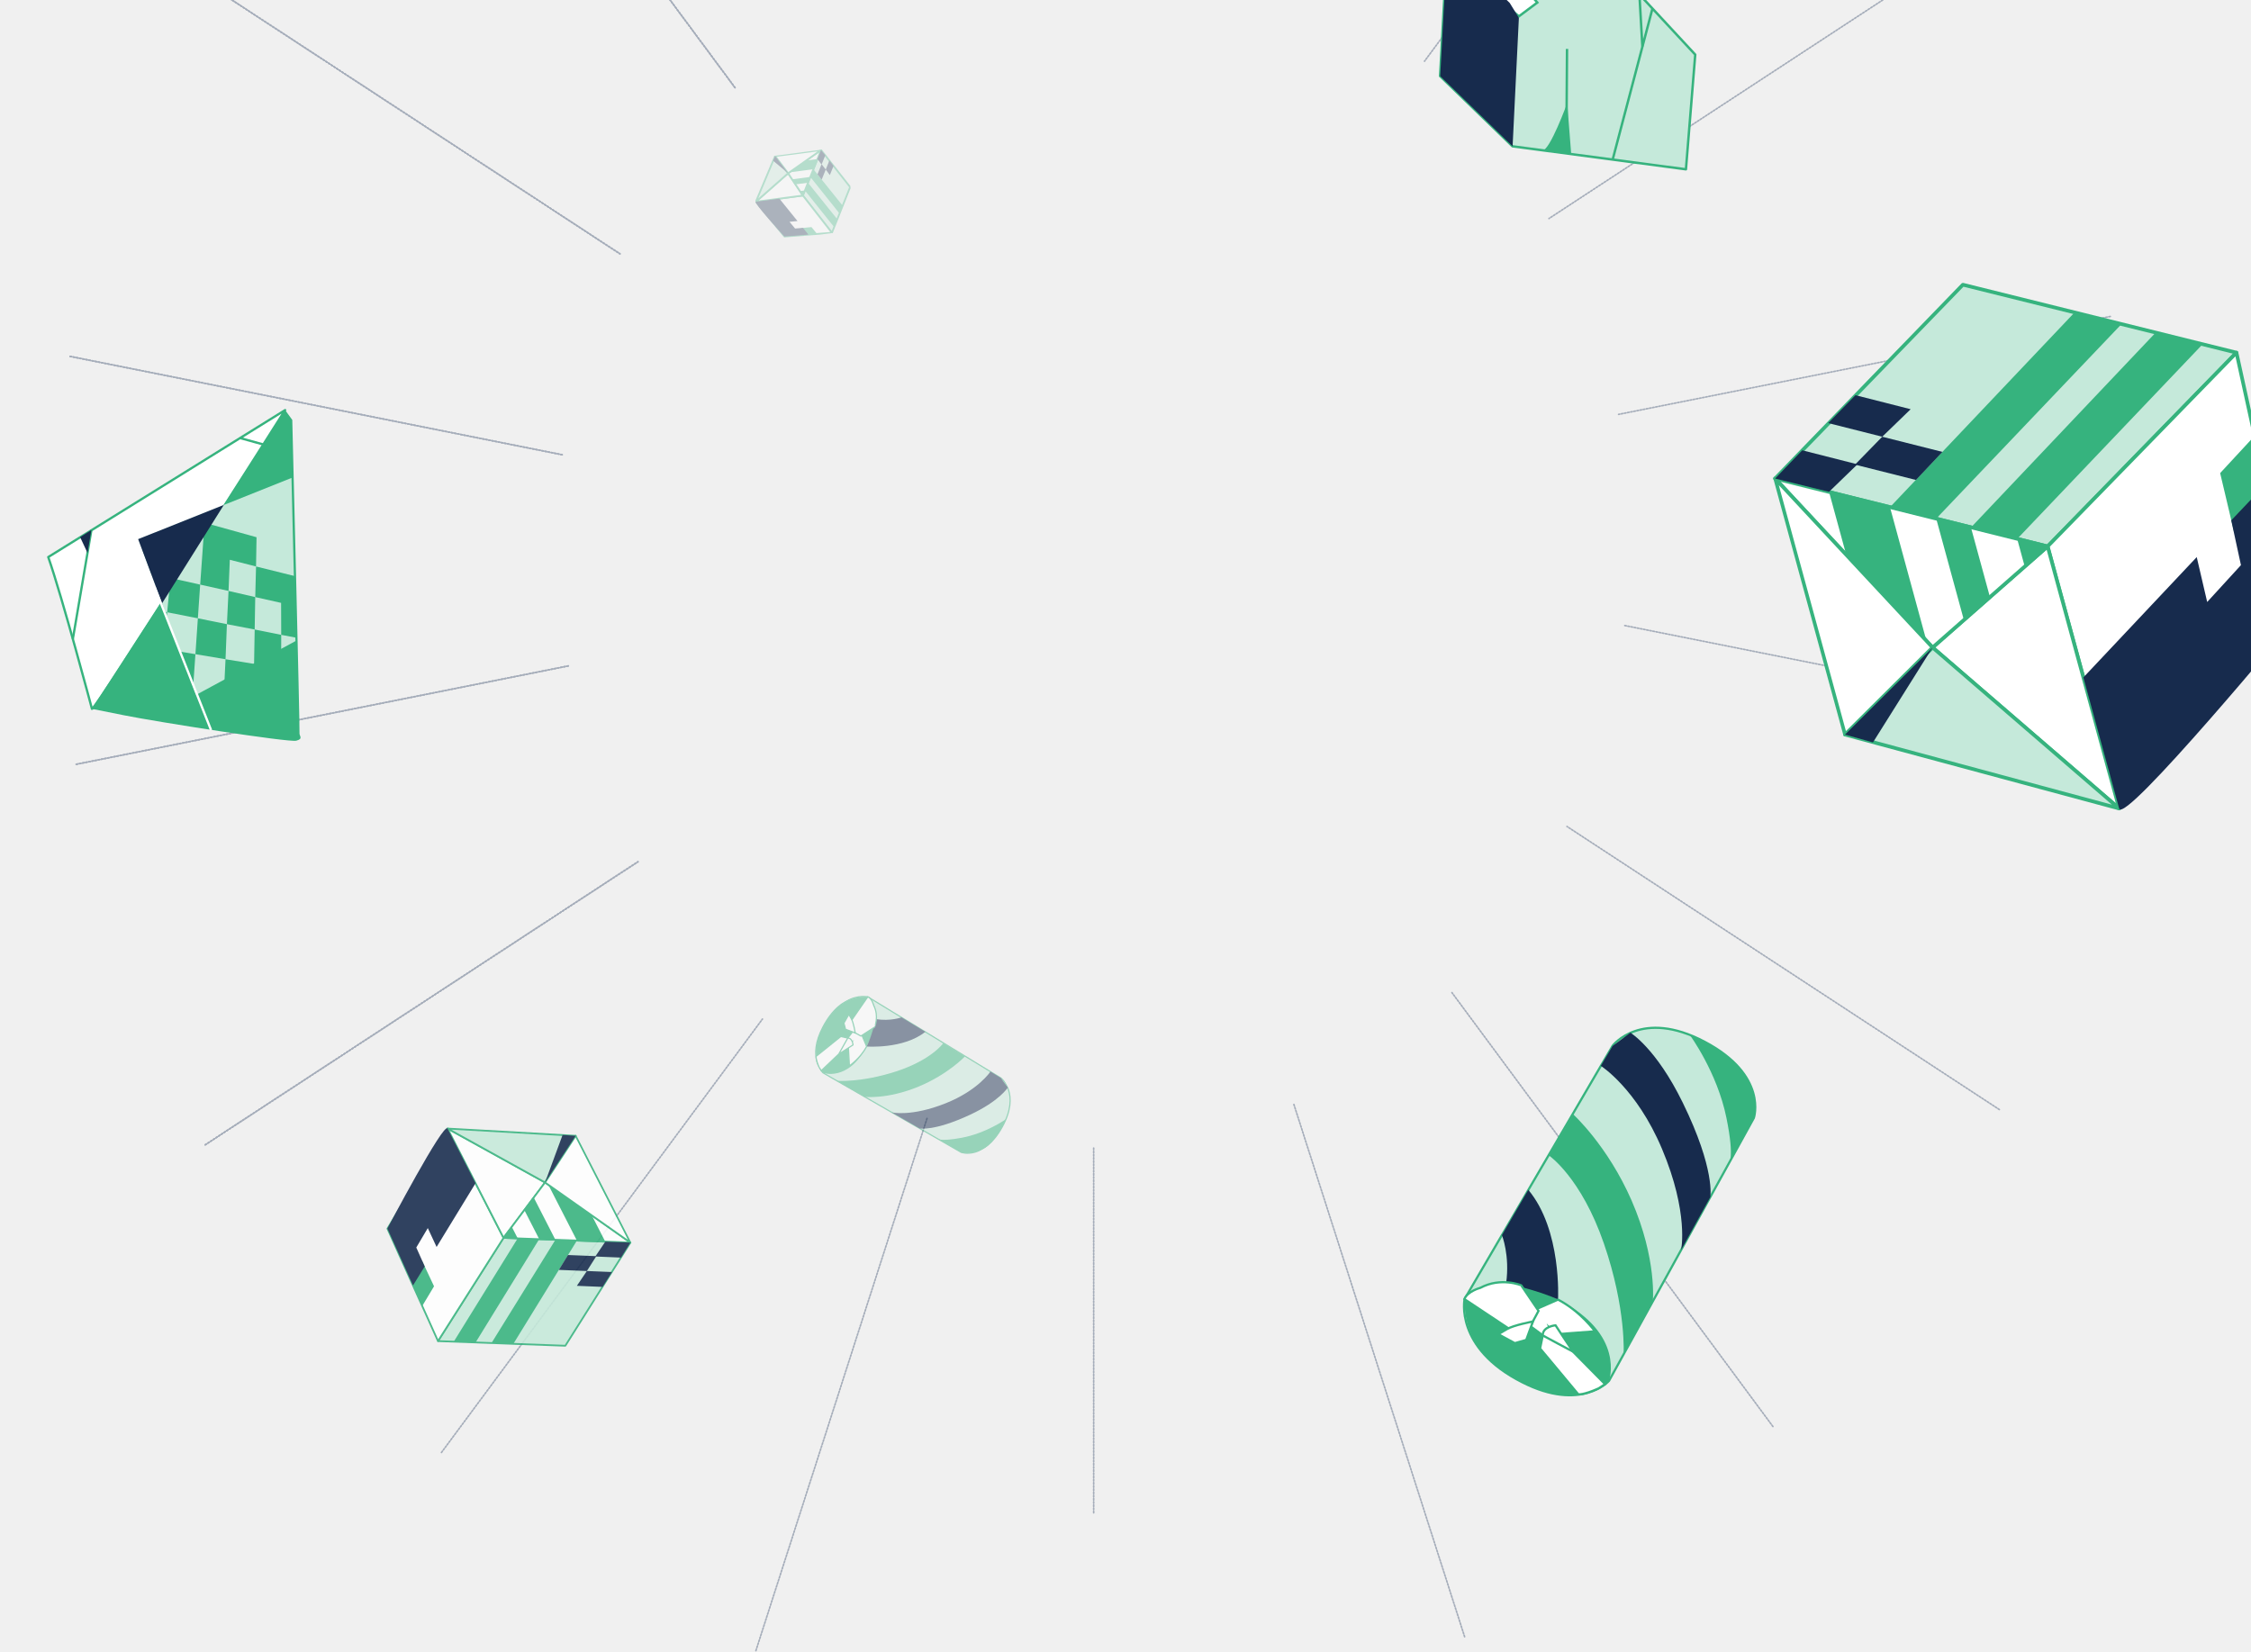
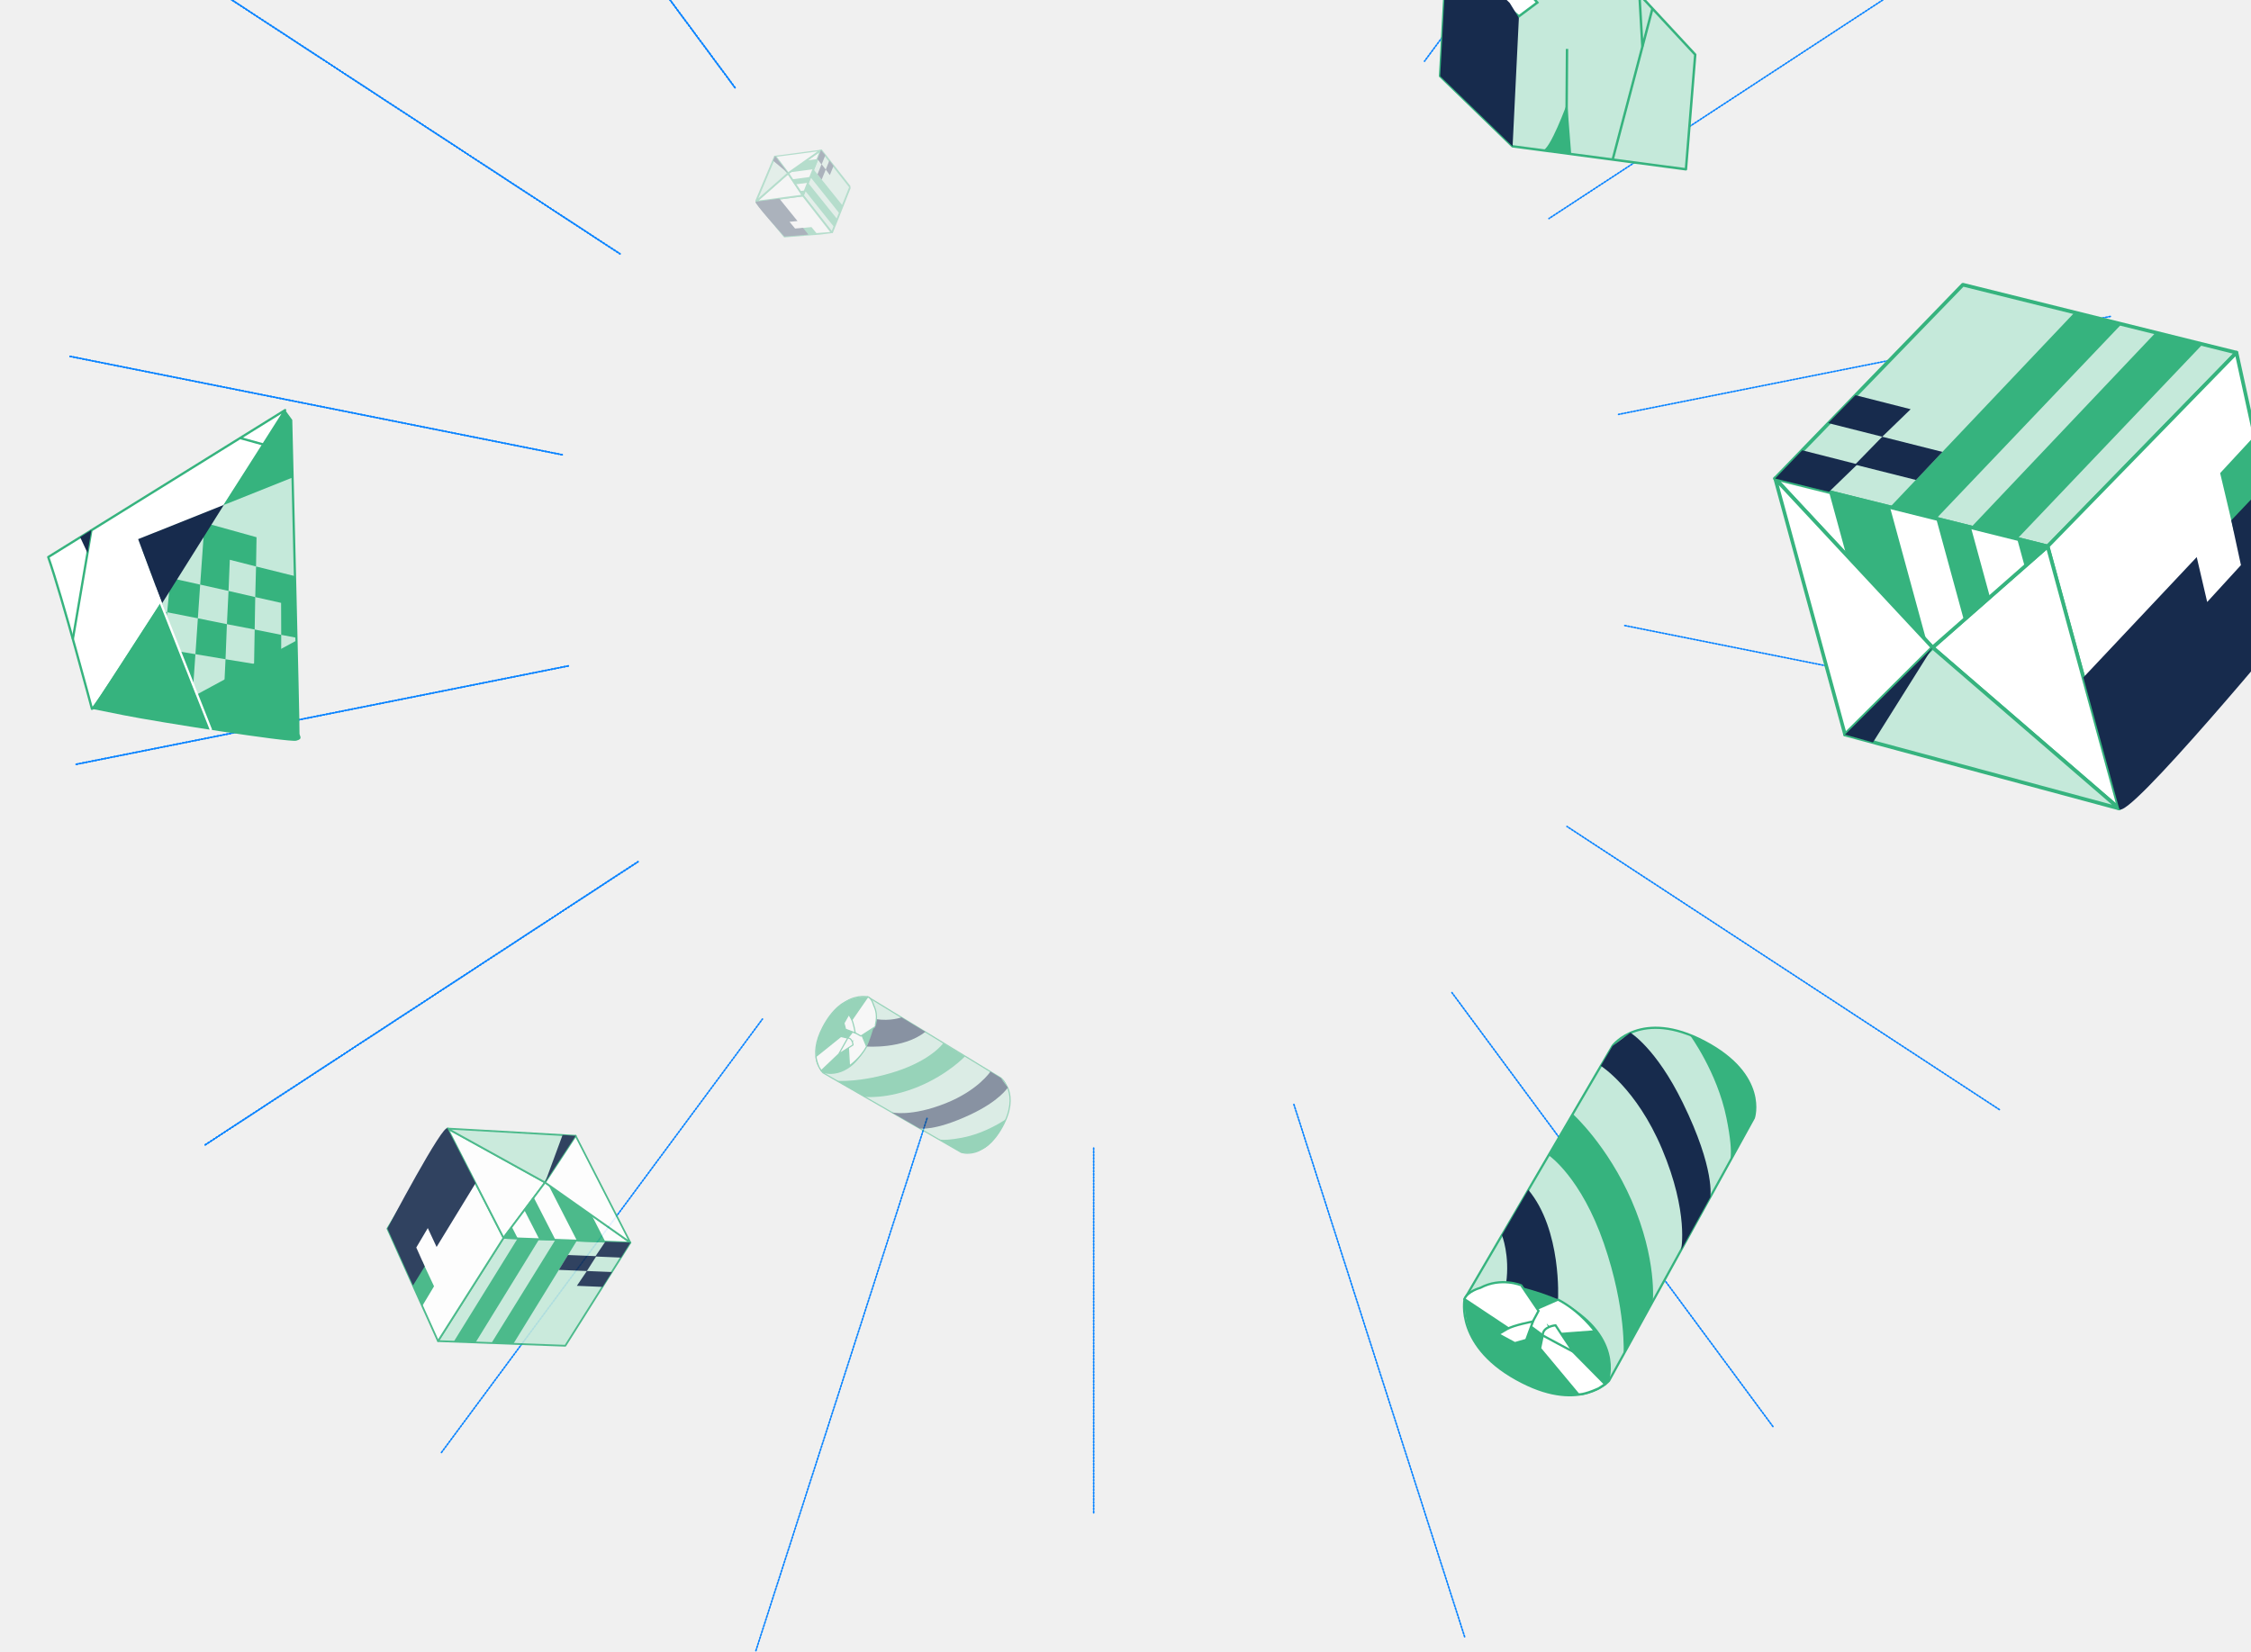
<svg xmlns="http://www.w3.org/2000/svg" width="1413" height="1037" viewBox="0 0 1413 1037" fill="none">
-   <path d="M128.813 718.732L400.472 541.011" stroke="#A5ADBA" stroke-miterlimit="10" stroke-linecap="round" stroke-dasharray="1 1" />
-   <path d="M47.855 479.828L356.78 418.062" stroke="#A5ADBA" stroke-miterlimit="10" stroke-linecap="round" stroke-dasharray="1 1" />
-   <path d="M44 223.734L352.925 285.5" stroke="#A5ADBA" stroke-miterlimit="10" stroke-linecap="round" stroke-dasharray="1 1" />
-   <path d="M117.503 -18.375L389.163 159.347" stroke="#A5ADBA" stroke-miterlimit="10" stroke-linecap="round" stroke-dasharray="1 1" />
-   <path d="M259.63 -217.365L461.383 55.044" stroke="#A5ADBA" stroke-miterlimit="10" stroke-linecap="round" stroke-dasharray="1 1" />
-   <path d="M1095.68 -233.681L894.188 38.437" stroke="#A5ADBA" stroke-miterlimit="10" stroke-linecap="round" stroke-dasharray="1 1" />
-   <path d="M1243.72 -40.518L972.318 137.204" stroke="#A5ADBA" stroke-miterlimit="10" stroke-linecap="round" stroke-dasharray="1 1" />
-   <path d="M1324.68 198.679L1016.01 260.153" stroke="#A5ADBA" stroke-miterlimit="10" stroke-linecap="round" stroke-dasharray="1 1" />
-   <path d="M1328.79 454.48L1019.87 392.715" stroke="#A5ADBA" stroke-miterlimit="10" stroke-linecap="round" stroke-dasharray="1 1" />
-   <path d="M1255.03 696.59L983.627 518.868" stroke="#A5ADBA" stroke-miterlimit="10" stroke-linecap="round" stroke-dasharray="1 1" />
-   <path d="M1112.9 895.579L911.409 623.17" stroke="#A5ADBA" stroke-miterlimit="10" stroke-linecap="round" stroke-dasharray="1 1" />
-   <path d="M919.374 1027.56L812.201 693.385" stroke="#A5ADBA" stroke-miterlimit="10" stroke-linecap="round" stroke-dasharray="1 1" />
-   <path d="M686.524 949.771L686.524 720.771" stroke="#A5ADBA" stroke-miterlimit="10" stroke-linecap="round" stroke-dasharray="1 1" />
-   <path d="M474.491 1036.3L581.921 702.125" stroke="#A5ADBA" stroke-miterlimit="10" stroke-linecap="round" stroke-dasharray="1 1" />
-   <path d="M277.107 911.895L478.602 639.777" stroke="#A5ADBA" stroke-miterlimit="10" stroke-linecap="round" stroke-dasharray="1 1" />
-   <path d="M128.813 718.732L400.472 541.011" stroke="#A5ADBA" stroke-miterlimit="10" stroke-linecap="round" stroke-dasharray="1 1" />
-   <path d="M47.855 479.828L356.78 418.062" stroke="#A5ADBA" stroke-miterlimit="10" stroke-linecap="round" stroke-dasharray="1 1" />
-   <path d="M44 223.734L352.925 285.5" stroke="#A5ADBA" stroke-miterlimit="10" stroke-linecap="round" stroke-dasharray="1 1" />
-   <path d="M117.503 -18.375L389.163 159.347" stroke="#A5ADBA" stroke-miterlimit="10" stroke-linecap="round" stroke-dasharray="1 1" />
-   <path d="M259.63 -217.365L461.383 55.044" stroke="#A5ADBA" stroke-miterlimit="10" stroke-linecap="round" stroke-dasharray="1 1" />
+   <path d="M128.813 718.732L400.472 541.011" stroke="#0a84ff" stroke-miterlimit="10" stroke-linecap="round" stroke-dasharray="1 1" />
+   <path d="M47.855 479.828L356.78 418.062" stroke="#0a84ff" stroke-miterlimit="10" stroke-linecap="round" stroke-dasharray="1 1" />
+   <path d="M44 223.734L352.925 285.5" stroke="#0a84ff" stroke-miterlimit="10" stroke-linecap="round" stroke-dasharray="1 1" />
+   <path d="M117.503 -18.375L389.163 159.347" stroke="#0a84ff" stroke-miterlimit="10" stroke-linecap="round" stroke-dasharray="1 1" />
+   <path d="M259.63 -217.365L461.383 55.044" stroke="#0a84ff" stroke-miterlimit="10" stroke-linecap="round" stroke-dasharray="1 1" />
+   <path d="M1095.68 -233.681L894.188 38.437" stroke="#0a84ff" stroke-miterlimit="10" stroke-linecap="round" stroke-dasharray="1 1" />
+   <path d="M1243.72 -40.518L972.318 137.204" stroke="#0a84ff" stroke-miterlimit="10" stroke-linecap="round" stroke-dasharray="1 1" />
+   <path d="M1324.68 198.679L1016.01 260.153" stroke="#0a84ff" stroke-miterlimit="10" stroke-linecap="round" stroke-dasharray="1 1" />
+   <path d="M1328.79 454.48L1019.87 392.715" stroke="#0a84ff" stroke-miterlimit="10" stroke-linecap="round" stroke-dasharray="1 1" />
+   <path d="M1255.03 696.59L983.627 518.868" stroke="#0a84ff" stroke-miterlimit="10" stroke-linecap="round" stroke-dasharray="1 1" />
+   <path d="M1112.9 895.579L911.409 623.17" stroke="#0a84ff" stroke-miterlimit="10" stroke-linecap="round" stroke-dasharray="1 1" />
+   <path d="M919.374 1027.56L812.201 693.385" stroke="#0a84ff" stroke-miterlimit="10" stroke-linecap="round" stroke-dasharray="1 1" />
+   <path d="M686.524 949.771L686.524 720.771" stroke="#0a84ff" stroke-miterlimit="10" stroke-linecap="round" stroke-dasharray="1 1" />
+   <path d="M474.491 1036.3L581.921 702.125" stroke="#0a84ff" stroke-miterlimit="10" stroke-linecap="round" stroke-dasharray="1 1" />
+   <path d="M277.107 911.895L478.602 639.777" stroke="#0a84ff" stroke-miterlimit="10" stroke-linecap="round" stroke-dasharray="1 1" />
+   <path d="M128.813 718.732L400.472 541.011" stroke="#0a84ff" stroke-miterlimit="10" stroke-linecap="round" stroke-dasharray="1 1" />
+   <path d="M47.855 479.828L356.78 418.062" stroke="#0a84ff" stroke-miterlimit="10" stroke-linecap="round" stroke-dasharray="1 1" />
+   <path d="M44 223.734L352.925 285.5" stroke="#0a84ff" stroke-miterlimit="10" stroke-linecap="round" stroke-dasharray="1 1" />
+   <path d="M117.503 -18.375L389.163 159.347" stroke="#0a84ff" stroke-miterlimit="10" stroke-linecap="round" stroke-dasharray="1 1" />
+   <path d="M259.63 -217.365L461.383 55.044" stroke="#0a84ff" stroke-miterlimit="10" stroke-linecap="round" stroke-dasharray="1 1" />
  <g clip-path="url(#clip0_34_2069)">
    <path d="M1114.27 300.424L1232.14 178.735L1403.88 221.388L1285.33 343.039L1114.27 300.424Z" fill="#C5E9DA" stroke="#36B37E" stroke-width="2.291" stroke-miterlimit="10" stroke-linejoin="round" />
    <path d="M1285.33 343.039L1403.88 221.388L1440.51 388.633L1330.23 507.573L1285.33 343.039Z" fill="white" stroke="#36B37E" stroke-width="2.291" stroke-miterlimit="10" stroke-linejoin="round" />
    <path d="M1285.33 343.038L1213.12 406.489L1330.23 507.572L1285.33 343.038Z" fill="white" stroke="#36B37E" stroke-width="2.291" stroke-miterlimit="10" stroke-linejoin="round" />
    <path d="M1213.12 406.49L1114.27 300.424L1285.33 343.039L1213.12 406.49Z" fill="white" stroke="#36B37E" stroke-width="2.291" stroke-miterlimit="10" stroke-linejoin="round" />
    <path d="M1330.23 507.573L1158.14 461.18L1213.12 406.49L1330.23 507.573Z" fill="#C5E9DA" stroke="#36B37E" stroke-width="2.291" stroke-miterlimit="10" stroke-linejoin="round" />
    <path d="M1114.27 300.424L1158.14 461.18L1213.12 406.49L1114.27 300.424Z" fill="white" stroke="#36B37E" stroke-width="2.291" stroke-miterlimit="10" stroke-linejoin="round" />
    <path d="M1249.12 374.792L1270.98 355.747L1249.12 374.792Z" fill="#644DF2" />
    <path d="M1266.23 338.329L1270.98 355.748L1285.33 343.039L1266.23 338.329Z" fill="#36B37E" />
    <path d="M1266.23 338.329L1382.61 216.145L1353.11 208.861L1237.21 331.141L1266.23 338.329Z" fill="#36B37E" />
    <path d="M1215.4 325.592L1331.78 203.408L1302.28 196.124L1186.38 318.404L1215.4 325.592Z" fill="#36B37E" />
    <path d="M1215.4 325.592L1233.04 390.23L1249.12 374.792L1237.21 331.14L1215.4 325.592Z" fill="#36B37E" />
    <path d="M1186.38 318.404L1209.28 402.35L1158.89 348.23L1148.12 308.775L1186.38 318.404Z" fill="#36B37E" />
    <path d="M1148.12 308.775L1165.96 291.506L1131.31 282.697L1114.27 300.424L1148.12 308.775Z" fill="#172B4D" />
    <path d="M1202.69 301.326L1219.3 283.713L1181.52 274.179L1164.43 291.697L1202.69 301.326Z" fill="#172B4D" />
    <path d="M1181.52 274.179L1199.36 256.909L1164.71 248.1L1147.62 265.618L1181.52 274.179Z" fill="#172B4D" />
    <path d="M1208.52 411.127L1213.12 406.49L1175.71 466.081L1158.14 461.18L1208.52 411.127Z" fill="#172B4D" />
    <path d="M1415.4 273.492L1393.63 297.021L1402.45 334.301L1423.65 311.154L1415.4 273.492Z" fill="#36B37E" />
    <path d="M1400.6 326.688L1406.69 354.791L1385.5 377.938L1378.93 349.739L1307.78 425.305C1307.78 425.305 1327.25 496.659 1330.23 507.572C1333.2 518.485 1440.56 388.842 1440.56 388.842L1421.97 304.171L1400.6 326.688Z" fill="#172B4D" />
  </g>
  <g opacity="0.88">
    <g clip-path="url(#clip1_34_2069)">
      <path d="M395.707 780.102L354.867 844.873L274.941 841.953L316.087 777.135L395.707 780.102Z" fill="#C5E9DA" stroke="#36B37E" stroke-width="1.113" stroke-miterlimit="10" stroke-linejoin="round" />
      <path d="M316.088 777.134L274.941 841.953L243.213 771.376L280.949 708.525L316.088 777.134Z" fill="white" stroke="#36B37E" stroke-width="1.113" stroke-miterlimit="10" stroke-linejoin="round" />
      <path d="M316.088 777.134L342.135 742.364L280.949 708.525L316.088 777.134Z" fill="white" stroke="#36B37E" stroke-width="1.113" stroke-miterlimit="10" stroke-linejoin="round" />
      <path d="M342.135 742.364L395.707 780.102L316.088 777.134L342.135 742.364Z" fill="white" stroke="#36B37E" stroke-width="1.113" stroke-miterlimit="10" stroke-linejoin="round" />
      <path d="M280.949 708.525L361.375 713.068L342.135 742.364L280.949 708.525Z" fill="#C5E9DA" stroke="#36B37E" stroke-width="1.113" stroke-miterlimit="10" stroke-linejoin="round" />
      <path d="M395.707 780.102L361.375 713.068L342.135 742.364L395.707 780.102Z" fill="white" stroke="#36B37E" stroke-width="1.113" stroke-miterlimit="10" stroke-linejoin="round" />
      <path d="M329.155 759.727L321.253 770.181L329.155 759.727Z" fill="#644DF2" />
      <path d="M324.973 777.444L321.253 770.181L316.088 777.135L324.973 777.444Z" fill="#36B37E" />
      <path d="M324.973 777.444L284.838 842.296L298.562 842.779L338.478 777.929L324.973 777.444Z" fill="#36B37E" />
      <path d="M348.639 778.359L308.504 843.211L322.228 843.694L362.144 778.844L348.639 778.359Z" fill="#36B37E" />
      <path d="M348.64 778.358L334.835 751.405L329.155 759.727L338.478 777.929L348.64 778.358Z" fill="#36B37E" />
      <path d="M362.144 778.844L344.216 743.839L371.533 763.099L379.959 779.551L362.144 778.844Z" fill="#36B37E" />
      <path d="M379.96 779.551L373.673 788.846L389.818 789.525L395.707 780.102L379.96 779.551Z" fill="#172B4D" />
      <path d="M356.515 787.912L350.801 797.246L368.397 797.955L374.331 788.619L356.515 787.912Z" fill="#172B4D" />
      <path d="M368.397 797.955L362.111 807.25L378.256 807.93L384.189 798.594L368.397 797.955Z" fill="#172B4D" />
      <path d="M343.738 739.886L342.135 742.364L353.147 712.532L361.375 713.068L343.738 739.886Z" fill="#172B4D" />
      <path d="M265.011 819.975L272.454 807.547L265.09 791.876L257.865 804.082L265.011 819.975Z" fill="#36B37E" />
      <path d="M266.616 795.07L261.312 783.205L268.538 770.999L274.061 782.862L298.518 742.83C298.518 742.83 283.28 713.076 280.949 708.525C278.618 703.975 243.168 771.288 243.168 771.288L259.256 807.014L266.616 795.07Z" fill="#172B4D" />
    </g>
  </g>
  <g opacity="0.32">
    <g clip-path="url(#clip2_34_2069)">
      <path d="M515.39 94.19L533.644 117.444L522.213 146.129L503.981 122.757L515.39 94.19Z" fill="#C5E9DA" stroke="#36B37E" stroke-width="1.113" stroke-miterlimit="10" stroke-linejoin="round" />
      <path d="M503.981 122.757L522.213 146.128L492.432 148.509L474.474 126.633L503.981 122.757Z" fill="white" stroke="#36B37E" stroke-width="1.113" stroke-miterlimit="10" stroke-linejoin="round" />
      <path d="M503.981 122.756L494.717 108.774L474.474 126.632L503.981 122.756Z" fill="white" stroke="#36B37E" stroke-width="1.113" stroke-miterlimit="10" stroke-linejoin="round" />
      <path d="M494.717 108.774L515.39 94.189L503.981 122.757L494.717 108.774Z" fill="white" stroke="#36B37E" stroke-width="1.113" stroke-miterlimit="10" stroke-linejoin="round" />
      <path d="M474.474 126.633L486.56 97.977L494.717 108.774L474.474 126.633Z" fill="#C5E9DA" stroke="#36B37E" stroke-width="1.113" stroke-miterlimit="10" stroke-linejoin="round" />
      <path d="M515.39 94.189L486.56 97.977L494.717 108.774L515.39 94.189Z" fill="white" stroke="#36B37E" stroke-width="1.113" stroke-miterlimit="10" stroke-linejoin="round" />
      <path d="M499.346 115.747L502.123 119.976L499.346 115.747Z" fill="#644DF2" />
      <path d="M505.247 119.565L502.123 119.976L503.981 122.756L505.247 119.565Z" fill="#36B37E" />
      <path d="M505.246 119.566L523.622 142.574L525.578 137.646L507.175 114.718L505.246 119.566Z" fill="#36B37E" />
      <path d="M508.649 111.078L527.024 134.087L528.98 129.159L510.578 106.231L508.649 111.078Z" fill="#36B37E" />
      <path d="M508.649 111.078L497.057 112.601L499.346 115.746L507.175 114.718L508.649 111.078Z" fill="#36B37E" />
      <path d="M510.577 106.23L495.523 108.208L506.07 100.773L513.146 99.844L510.577 106.23Z" fill="#36B37E" />
      <path d="M513.146 99.844L515.711 103.336L518.052 97.553L515.39 94.189L513.146 99.844Z" fill="#172B4D" />
      <path d="M513.145 109.455L515.798 112.743L518.338 106.437L515.714 103.068L513.145 109.455Z" fill="#172B4D" />
      <path d="M518.339 106.437L520.903 109.928L523.245 104.146L520.62 100.777L518.339 106.437Z" fill="#172B4D" />
      <path d="M494.024 107.869L494.717 108.774L485.298 100.899L486.56 97.977L494.024 107.869Z" fill="#172B4D" />
      <path d="M512.932 146.887L509.379 142.568L502.725 143.213L506.226 147.424L512.932 146.887Z" fill="#36B37E" />
      <path d="M504.085 143.073L499.082 143.462L495.581 139.251L500.611 138.781L489.228 124.694C489.228 124.694 476.431 126.375 474.474 126.632C472.517 126.89 492.395 148.514 492.395 148.514L507.473 147.299L504.085 143.073Z" fill="#172B4D" />
    </g>
  </g>
  <g clip-path="url(#clip3_34_2069)">
    <path d="M30.292 349.725L178.988 257.453C178.988 257.453 59.73 445.868 57.731 445.056C57.731 445.056 39.187 375.239 30.292 349.725Z" fill="white" stroke="#36B37E" stroke-width="1.439" stroke-miterlimit="10" stroke-linejoin="round" />
    <path d="M178.988 257.453L183.471 263.623C183.471 263.623 188.303 458.183 187.999 460.079C187.695 461.975 190.678 463.808 185.995 465.012C181.312 466.216 98.385 453.184 77.991 449.093C57.731 445.056 57.731 445.056 57.731 445.056L178.988 257.453Z" fill="#36B37E" />
    <path d="M86.736 338.485L123.14 436.215L185.45 402.506L182.954 300.068L86.736 338.485Z" fill="#C5E9DA" />
    <mask id="mask0_34_2069" style="mask-type:alpha" maskUnits="userSpaceOnUse" x="87" y="300" width="99" height="137">
      <path d="M87.216 339.19L123.62 436.92L185.93 403.211L183.434 300.773L87.216 339.19Z" fill="#C5E9DA" />
    </mask>
    <g mask="url(#mask0_34_2069)">
      <path d="M176.527 398.561L159.871 395.211L159.487 416.8L141.573 413.871L140.431 437.327L159.017 439.752L176.694 442.118L193.463 444.426L192.779 422.404L176.494 419.671L176.527 398.561Z" fill="#36B37E" />
      <path d="M142.439 391.858L159.871 395.212L160.221 374.852L143.46 370.994L142.439 391.858Z" fill="#36B37E" />
      <path d="M124.208 388.179L122.671 410.697L141.573 413.872L142.44 391.858L124.208 388.179Z" fill="#36B37E" />
      <path d="M124.208 388.179L125.658 367.023L107.002 362.861L104.935 384.387L124.208 388.179Z" fill="#36B37E" />
      <path d="M104.935 384.388L84.809 380.405L81.796 403.878L78.588 428.979L100.378 431.928L120.992 434.711L122.671 410.698L102.727 407.41L104.935 384.388Z" fill="#36B37E" />
      <path d="M222.013 407.411L220.672 388.538L206.607 385.309L191.821 381.943L191.334 363.262L176.39 359.52L160.725 355.642L160.221 374.852L176.448 378.493L176.527 398.562L192.384 401.586L192.779 422.405L208.344 425L207.465 404.607L222.013 407.411Z" fill="#36B37E" />
      <path d="M204.982 349.546L190.867 345.676L191.334 363.261L205.824 366.974L204.982 349.546Z" fill="#36B37E" />
      <path d="M144.26 351.437L160.725 355.641L161.037 337.285L145.135 332.844L128.378 328.211L127.074 347.096L125.658 367.023L143.46 370.993L144.26 351.437Z" fill="#36B37E" />
      <path d="M109.035 342.563L90.195 337.705L87.546 358.374L107.002 362.861L109.035 342.563Z" fill="#36B37E" />
      <path d="M66.915 353.72L63.374 376.201L84.809 380.405L87.546 358.374L66.915 353.72Z" fill="#36B37E" />
    </g>
    <path d="M86.736 338.485L140.509 316.996L101.751 378.755L86.736 338.485Z" fill="#172B4D" />
    <path d="M57.373 332.769L45.728 401.194" stroke="#36B37E" stroke-width="1.439" stroke-miterlimit="10" stroke-linejoin="round" />
    <path d="M54.944 347.159L50.294 337.194L57.373 332.769L54.944 347.159Z" fill="#172B4D" />
    <path d="M150.728 275.018L165.11 278.997" stroke="#36B37E" stroke-width="1.439" stroke-miterlimit="10" stroke-linejoin="round" />
    <path d="M97.022 368.603L132.48 458.338" stroke="white" stroke-width="1.439" stroke-miterlimit="10" stroke-linejoin="round" />
  </g>
  <g clip-path="url(#clip4_34_2069)">
    <path d="M1058.3 106.296L949.432 91.854L903.976 47.756L910.009 -63.621L924.795 -84.928L957.777 -80.316L1064.14 34.294L1058.3 106.296Z" fill="#C5E9DA" stroke="#36B37E" stroke-width="1.517" stroke-miterlimit="10" stroke-linejoin="round" />
    <path d="M986.28 96.748L983.764 64.727C983.764 64.727 972.766 94.939 968.192 94.349C963.492 93.673 986.28 96.748 986.28 96.748Z" fill="#36B37E" />
    <path d="M1012.3 100.221L1037.25 5.478" stroke="#36B37E" stroke-width="1.517" stroke-miterlimit="10" />
    <path d="M1030.96 29.173L1029.09 -3.51" stroke="#36B37E" stroke-width="1.517" stroke-miterlimit="10" />
    <path d="M909.495 -40.196L953.99 -11.296L965.004 1.6L953.453 10.243L908.71 -26.253L909.495 -40.196Z" fill="white" stroke="#36B37E" stroke-width="1.517" />
    <path d="M983.322 80.129L983.655 30.701" stroke="#36B37E" stroke-width="1.517" stroke-miterlimit="10" />
    <path d="M921.147 -23.939L908.272 -30.658L904.031 47.81L949.487 91.908L953.433 11.204L947.717 1.884L921.147 -23.939Z" fill="#172B4D" />
  </g>
  <g opacity="0.48" clip-path="url(#clip5_34_2069)">
    <path d="M544.805 625.853L628.36 676.82C628.36 676.82 640.732 686.566 629.099 707.557C617.466 728.548 603.373 723.457 603.373 723.457L516.596 673.513C516.596 673.513 506.313 664.044 516.625 644.624C528.555 622.038 544.805 625.853 544.805 625.853Z" fill="#C5E9DA" stroke="#36B37E" stroke-width="0.737" stroke-miterlimit="10" />
    <path d="M544.805 625.852C544.805 625.852 556.647 633.114 544.013 657.015C532.14 679.402 516.596 673.513 516.596 673.513C516.596 673.513 506.608 663.207 516.625 644.624C526.643 626.041 538.666 625.71 544.805 625.852Z" fill="#36B37E" />
    <path d="M621.728 672.74C621.728 672.74 614.001 684.502 593.66 692.629C572.086 701.268 559.799 698.378 559.799 698.378L577.23 708.442C577.23 708.442 586.378 710.374 608.929 699.848C627.339 691.273 632.597 682.812 632.597 682.812L628.259 676.791L621.728 672.74Z" fill="#172B4D" />
    <path d="M592.106 654.934C592.106 654.934 584.626 665.466 562.497 672.643C540.369 679.821 525.179 678.535 525.179 678.535L542.61 688.6C542.61 688.6 556.733 690.392 576.674 682.15C595.154 674.463 605.705 663.244 605.705 663.244L595.015 656.694L592.106 654.934Z" fill="#36B37E" />
    <path d="M544.013 657.015C544.013 657.015 567.201 658.764 580.83 647.781L565.88 638.702C565.88 638.702 559.061 641.292 549.733 639.796C549.733 639.796 547.276 650.582 544.013 657.015Z" fill="#172B4D" />
    <path d="M535.159 647.851L532.217 651.665L533.201 669.135C533.201 669.135 539.967 664.471 544.012 657.016L540.425 648.392L535.159 647.851Z" fill="white" stroke="#36B37E" stroke-width="0.737" stroke-miterlimit="10" />
    <path d="M548.422 631.178C548.422 631.178 547.422 626.932 544.77 625.789L530.734 646.088C530.734 646.088 535.618 647.766 536.833 648.441C538.084 649.181 540.378 650.439 540.378 650.439L548.985 644.84C549.02 644.905 551.97 638.056 548.422 631.178Z" fill="white" stroke="#36B37E" stroke-width="0.737" stroke-miterlimit="10" />
    <path d="M631.436 702.646C631.436 702.646 618.907 711.506 603.623 714.312C589.419 716.943 588.107 714.721 588.107 714.721L603.373 723.457C603.373 723.457 609.895 725.662 618.064 720.642C626.233 715.623 631.436 702.646 631.436 702.646Z" fill="#36B37E" />
    <path d="M536.868 648.505C536.868 648.505 535.774 641.955 534.462 639.734C533.15 637.512 532.858 636.832 532.858 636.832L529.754 642.335L530.769 646.152L536.868 648.505Z" fill="white" stroke="#36B37E" stroke-width="0.737" stroke-miterlimit="10" />
    <path d="M532.153 651.701L527.825 650.725L512.312 663.17C512.312 663.17 511.914 664.737 514.142 669.987L515.519 672.173L533.892 654.696C533.827 654.732 534.348 652.171 532.153 651.701Z" fill="white" stroke="#36B37E" stroke-width="0.737" stroke-miterlimit="10" />
    <path d="M532.152 651.701C532.152 651.701 526.405 661.864 526.627 661.657C526.849 661.45 535.463 656.016 535.463 656.016C535.463 656.016 535.151 651.643 532.152 651.701Z" fill="white" stroke="#36B37E" stroke-width="0.737" stroke-miterlimit="10" />
  </g>
  <g clip-path="url(#clip6_34_2069)">
    <path d="M919.353 815.519L1012.29 656.525C1012.29 656.525 1030.19 632.904 1070.09 654.049C1110 675.195 1100.92 701.889 1100.92 701.889L1010.01 866.909C1010.01 866.909 992.562 886.59 955.663 867.873C912.749 846.226 919.353 815.519 919.353 815.519Z" fill="#C5E9DA" stroke="#36B37E" stroke-width="1.386" stroke-miterlimit="10" />
    <path d="M919.354 815.518C919.354 815.518 932.598 792.985 978.011 815.911C1020.55 837.457 1010.02 866.909 1010.02 866.909C1010.02 866.909 990.979 886.064 955.664 867.873C920.349 849.682 919.302 827.074 919.354 815.518Z" fill="#36B37E" />
    <path d="M1004.85 669.146C1004.85 669.146 1027.25 683.267 1043.26 721.25C1060.27 761.533 1055.27 784.753 1055.27 784.753L1073.59 751.603C1073.59 751.603 1076.9 734.324 1056.3 692.269C1039.52 657.935 1023.42 648.342 1023.42 648.342L1012.24 656.715L1004.85 669.146Z" fill="#172B4D" />
    <path d="M972.398 725.503C972.398 725.503 992.475 739.205 1006.76 780.583C1021.04 821.961 1019.16 850.584 1019.16 850.584L1037.48 817.434C1037.48 817.434 1040.35 790.802 1024.14 753.577C1009.03 719.08 987.552 699.624 987.552 699.624L975.606 719.969L972.398 725.503Z" fill="#36B37E" />
    <path d="M978.011 815.911C978.011 815.911 980.482 772.223 959.339 746.97L942.785 775.417C942.785 775.417 947.898 788.154 945.414 805.756C945.414 805.756 965.793 809.999 978.011 815.911Z" fill="#172B4D" />
    <path d="M961.08 832.89L968.36 838.292L1001.19 835.824C1001.19 835.824 992.178 823.26 978.011 815.911L961.912 822.965L961.08 832.89Z" fill="white" stroke="#36B37E" stroke-width="1.386" stroke-miterlimit="10" />
    <path d="M929.245 808.527C929.245 808.527 921.292 810.557 919.234 815.588L957.919 841.278C957.919 841.278 960.904 832.031 962.132 829.721C963.479 827.342 965.764 822.981 965.764 822.981L954.929 806.986C955.049 806.916 942.059 801.609 929.245 808.527Z" fill="white" stroke="#36B37E" stroke-width="1.386" stroke-miterlimit="10" />
    <path d="M1060.77 649.826C1060.77 649.826 1077.88 673.084 1083.7 701.741C1089.15 728.37 1085.02 730.917 1085.02 730.917L1100.92 701.888C1100.92 701.888 1104.83 689.541 1095.1 674.349C1085.37 659.157 1060.77 649.826 1060.77 649.826Z" fill="#36B37E" />
    <path d="M962.252 829.652C962.252 829.652 949.967 831.942 945.834 834.488C941.701 837.034 940.431 837.607 940.431 837.607L950.894 843.253L958.039 841.209L962.252 829.652Z" fill="white" stroke="#36B37E" stroke-width="1.386" stroke-miterlimit="10" />
    <path d="M968.429 838.411L966.746 846.587L990.708 875.335C990.708 875.335 993.668 876.027 1003.47 871.65L1007.53 868.983L974.003 835.033C974.072 835.153 969.236 834.263 968.429 838.411Z" fill="white" stroke="#36B37E" stroke-width="1.386" stroke-miterlimit="10" />
    <path d="M968.43 838.411C968.43 838.411 987.753 848.866 987.355 848.456C986.958 848.045 976.432 832.031 976.432 832.031C976.432 832.031 968.215 832.772 968.43 838.411Z" fill="white" stroke="#36B37E" stroke-width="1.386" stroke-miterlimit="10" />
  </g>
  <defs>
    <clipPath id="clip0_34_2069">
      <rect width="302.379" height="345.234" fill="white" transform="translate(1090.2 216.345) rotate(-15.2643)" />
    </clipPath>
    <clipPath id="clip1_34_2069">
      <rect width="136.667" height="156.036" fill="white" transform="translate(414.162 815.057) rotate(152.88)" />
    </clipPath>
    <clipPath id="clip2_34_2069">
      <rect width="52.765" height="60.243" fill="white" transform="translate(530.495 92.0137) rotate(82.5164)" />
    </clipPath>
    <clipPath id="clip3_34_2069">
      <rect width="217" height="220.885" fill="white" transform="translate(83.1362 217.736) rotate(22.1095)" />
    </clipPath>
    <clipPath id="clip4_34_2069">
      <rect width="220.218" height="147.722" fill="white" transform="translate(1029.92 148.649) rotate(-145.241)" />
    </clipPath>
    <clipPath id="clip5_34_2069">
      <rect width="123.408" height="98.358" fill="white" transform="translate(586.087 597.736) rotate(61.0741)" />
    </clipPath>
    <clipPath id="clip6_34_2069">
      <rect width="232.215" height="185.079" fill="white" transform="translate(865 738.844) rotate(-30)" />
    </clipPath>
  </defs>
</svg>
